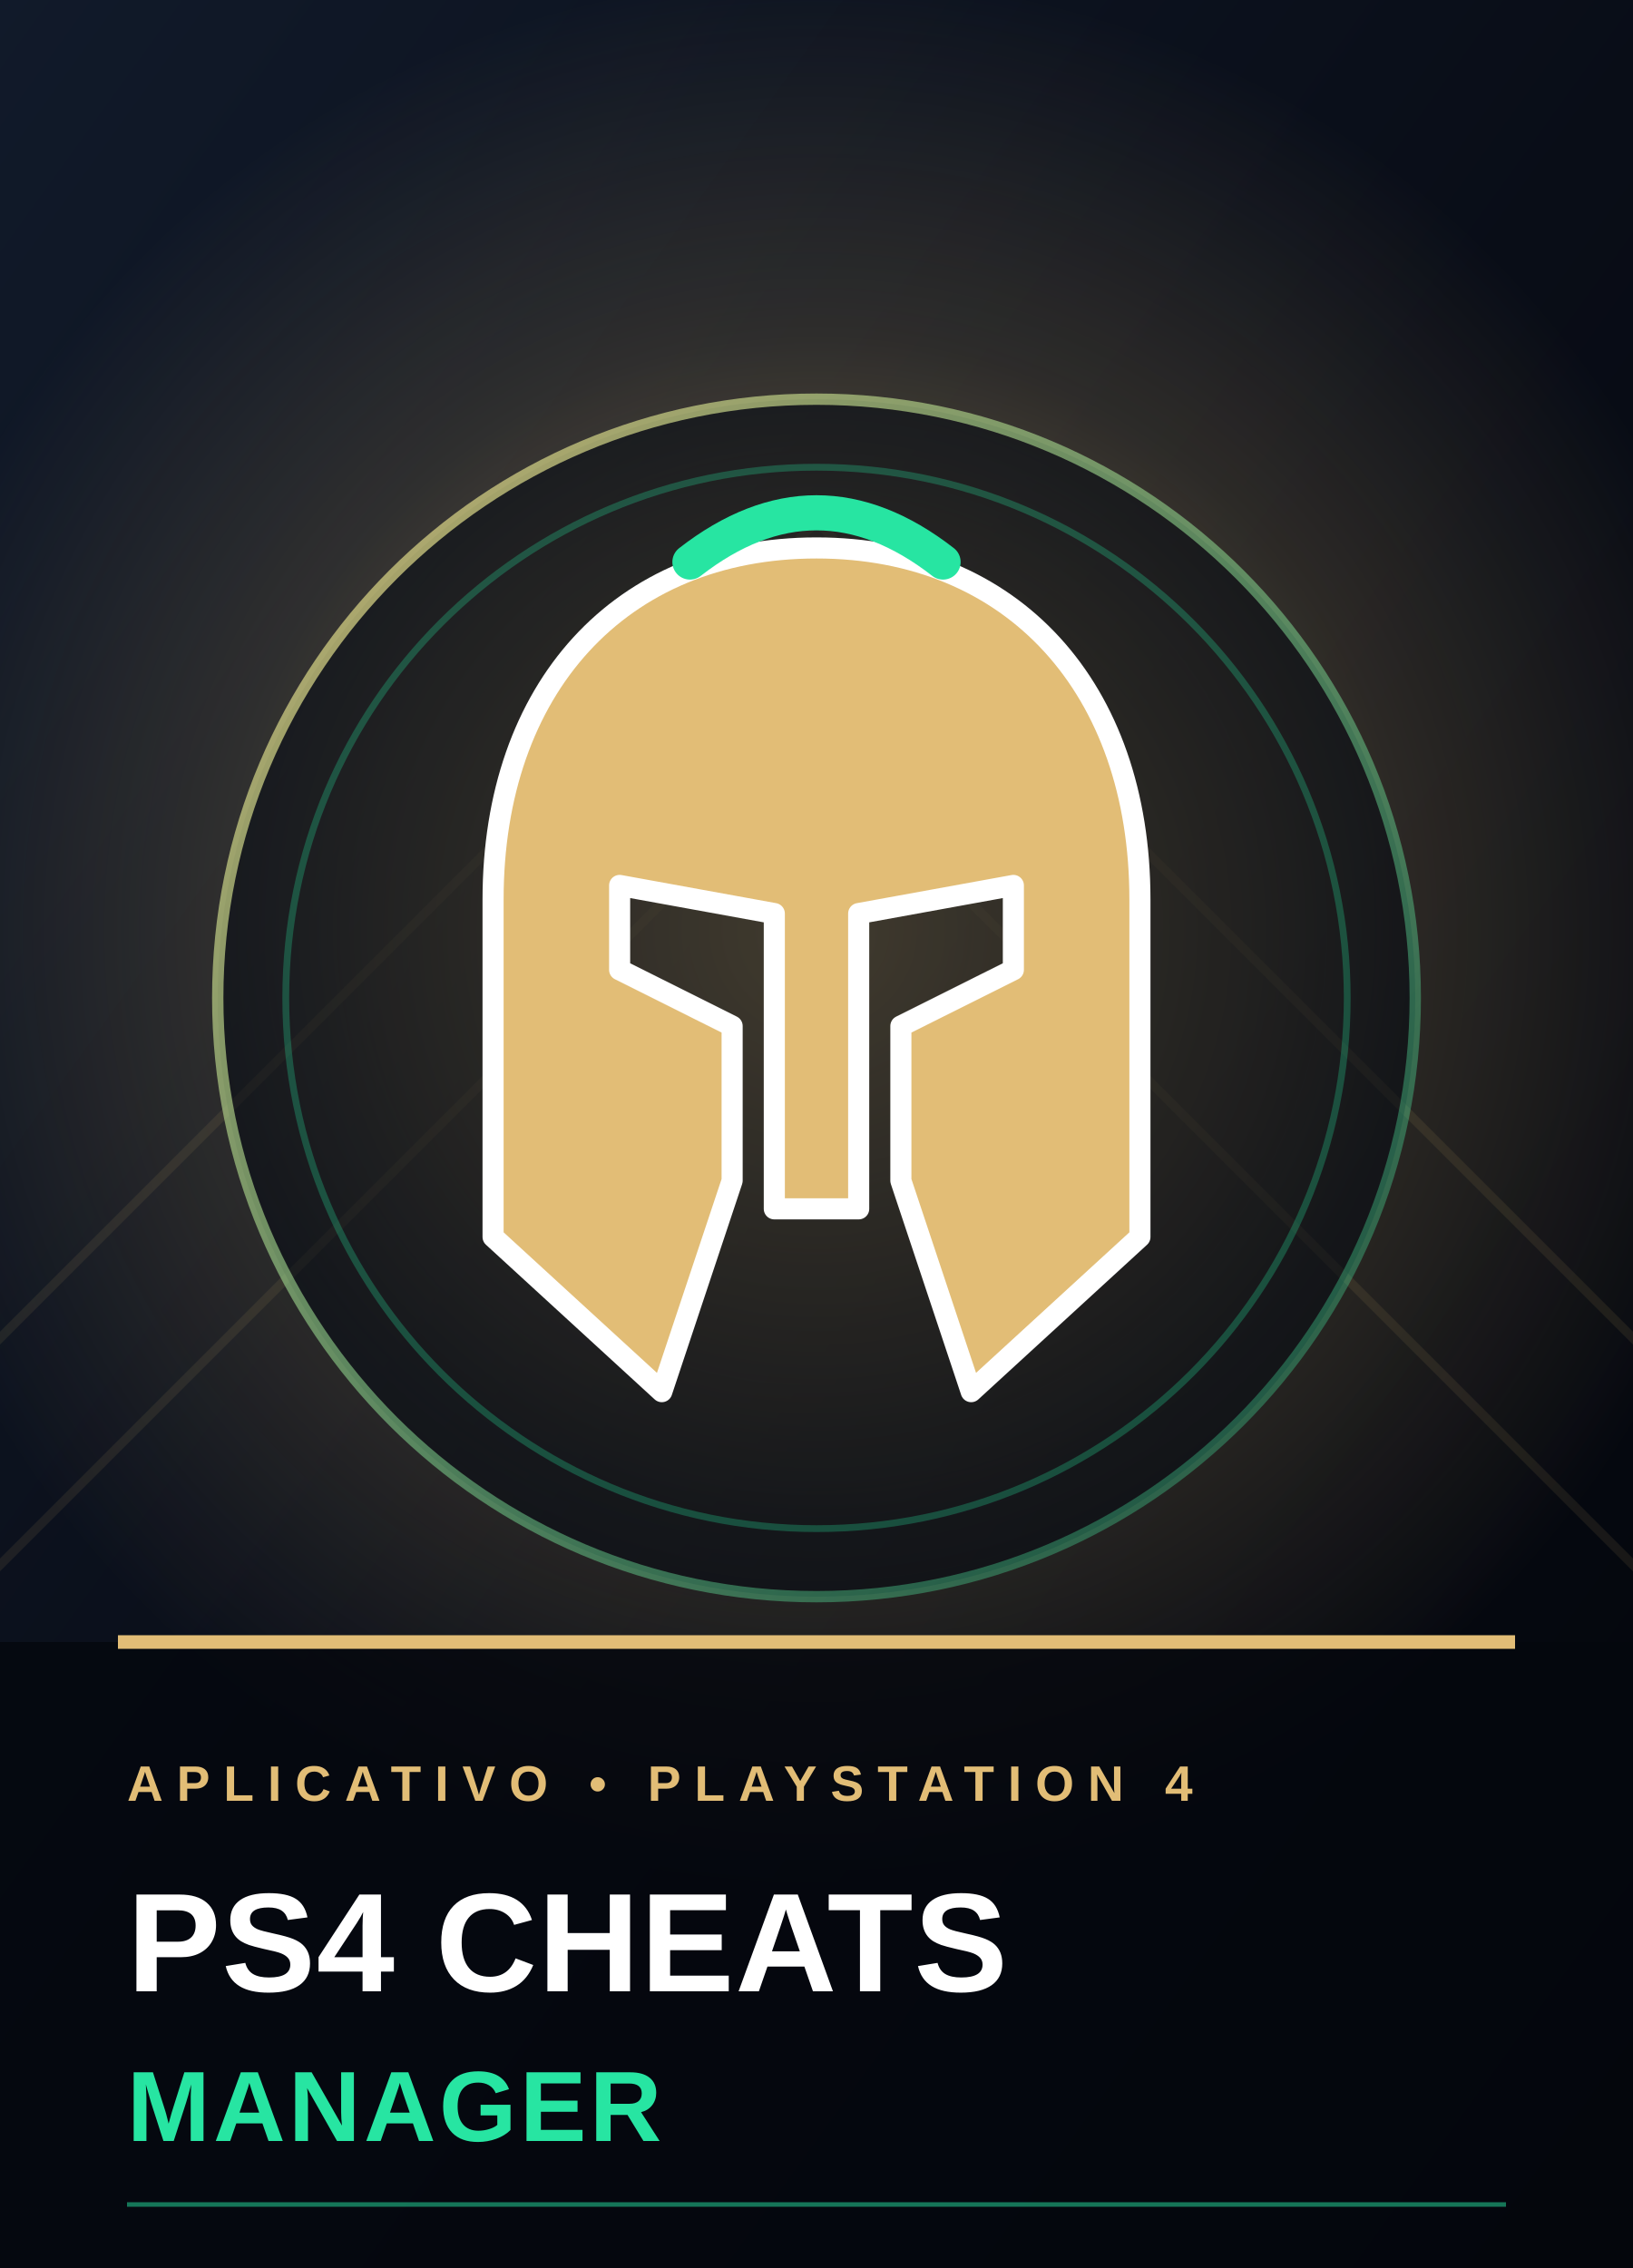
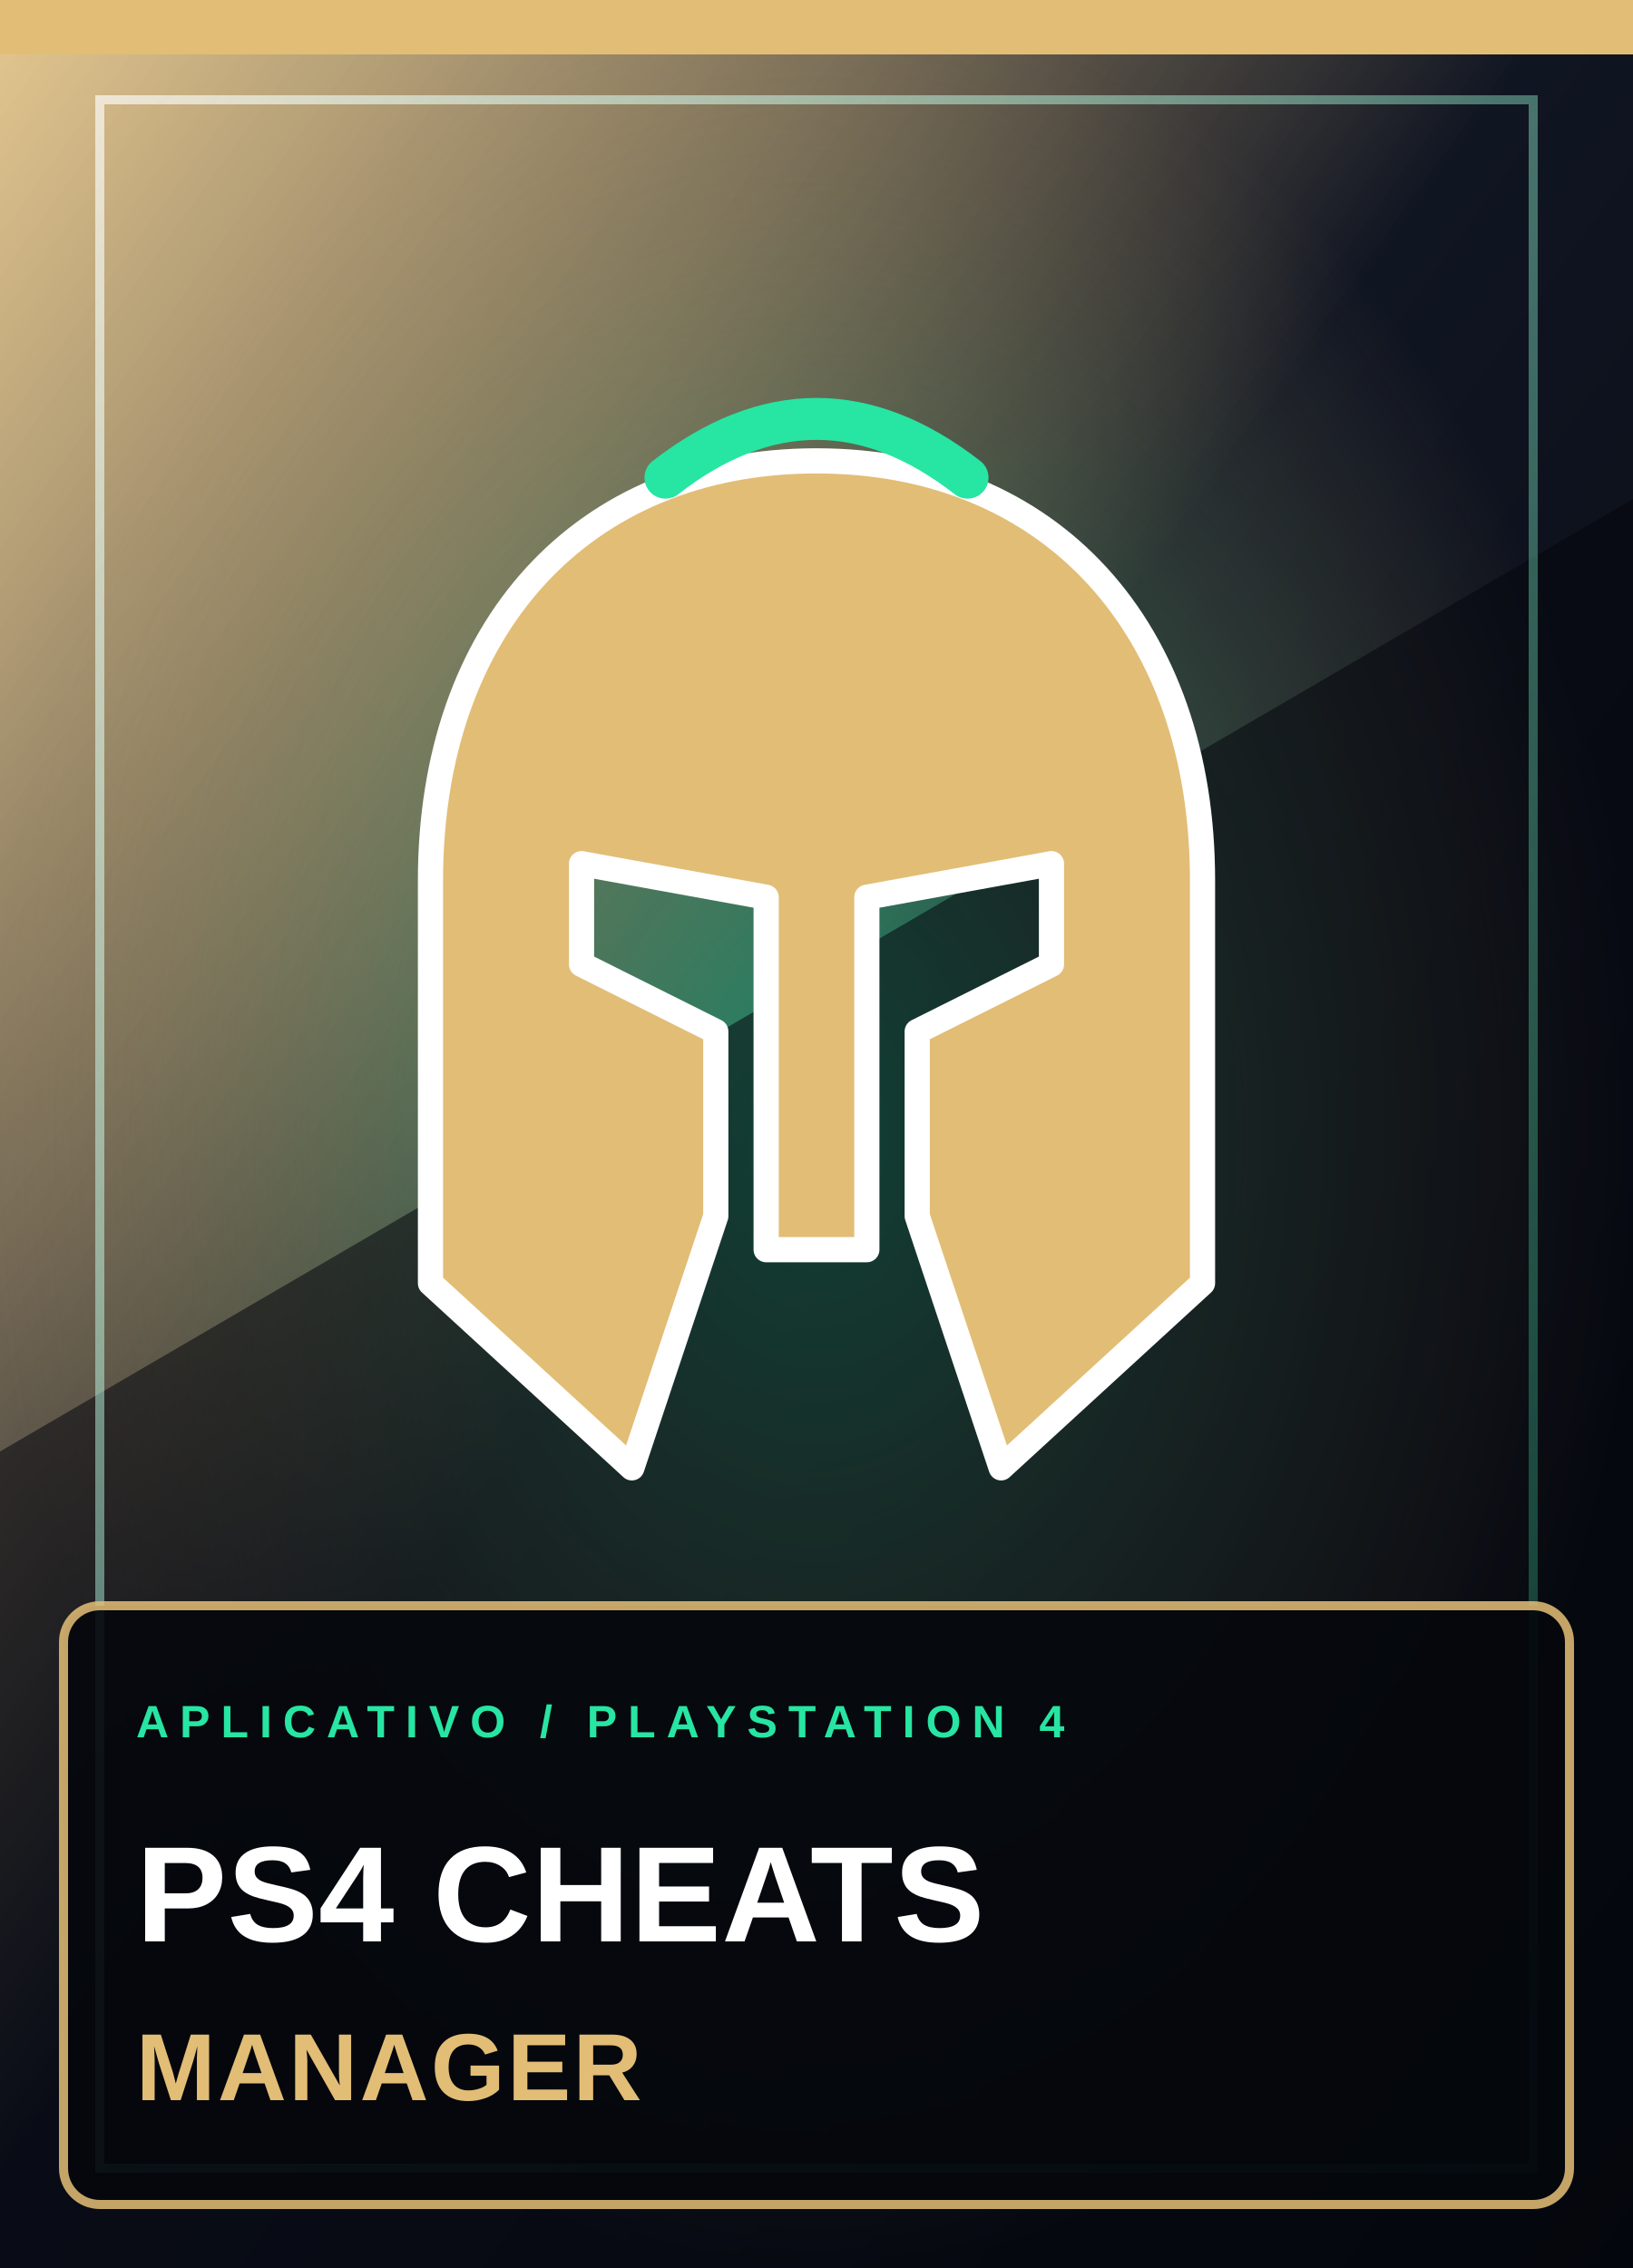
<svg xmlns="http://www.w3.org/2000/svg" viewBox="0 0 360 500" role="img" aria-labelledby="title desc">
  <defs>
    <linearGradient id="bg-cover-3" x1="0" y1="0" x2="1" y2="1">
-       <stop stop-color="#111a2a" />
-       <stop offset=".52" stop-color="#090d17" />
-       <stop offset="1" stop-color="#03050a" />
+       <stop stop-color="#e2bd76" stop-opacity=".78" />
+       <stop offset=".48" stop-color="#101522" />
+       <stop offset="1" stop-color="#05070d" />
    </linearGradient>
    <radialGradient id="glow-cover-3">
-       <stop stop-color="#e2bd76" stop-opacity=".62" />
-       <stop offset=".62" stop-color="#e2bd76" stop-opacity=".16" />
+       <stop stop-color="#27e5a2" stop-opacity=".55" />
      <stop offset="1" stop-color="#e2bd76" stop-opacity="0" />
    </radialGradient>
    <linearGradient id="edge-cover-3" x1="0" y1="0" x2="1" y2="1">
-       <stop stop-color="#e2bd76" stop-opacity=".9" />
-       <stop offset="1" stop-color="#27e5a2" stop-opacity=".25" />
+       <stop stop-color="#fff" stop-opacity=".9" />
+       <stop offset="1" stop-color="#27e5a2" stop-opacity=".28" />
    </linearGradient>
  </defs>
  <rect width="360" height="500" fill="url(#bg-cover-3)" />
-   <circle cx="180" cy="205" r="210" fill="url(#glow-cover-3)" />
-   <path d="M-40 335L180 115 400 335M-40 385L180 165 400 385" fill="none" stroke="#e2bd76" stroke-opacity=".09" stroke-width="2" />
-   <circle cx="180" cy="220" r="132" fill="#050913" fill-opacity=".56" stroke="url(#edge-cover-3)" stroke-width="2.5" />
-   <circle cx="180" cy="220" r="117" fill="none" stroke="#27e5a2" stroke-opacity=".27" stroke-width="1.5" />
-   <g transform="translate(180 220) scale(1.55) translate(-180 -227)">
+   <path d="M0 0h360v500H0z" fill="url(#glow-cover-3)" />
+   <path d="M0 0h360v12H0z" fill="#e2bd76" />
+   <path d="M0 320 360 110v390H0z" fill="#05070d" fill-opacity=".55" />
+   <path d="M22 22h316v456H22z" fill="none" stroke="url(#edge-cover-3)" stroke-opacity=".72" stroke-width="2" />
+   <g transform="translate(180 220) scale(1.85) translate(-180 -227)">
    <g transform="translate(180, 227)">
      <path d="M0,-64 C28,-64 46,-44 46,-14 L46,34 L22,56 L12,26 L12,4 L28,-4 L28,-16 L6,-12 L6,30 L-6,30 L-6,-12 L-28,-16 L-28,-4 L-12,4 L-12,26 L-22,56 L-46,34 L-46,-14 C-46,-44 -28,-64 0,-64 Z" fill="#e2bd76" stroke="#ffffff" stroke-width="3" stroke-linejoin="round" />
      <path d="M-18,-62 Q0,-76 18,-62" fill="none" stroke="#27e5a2" stroke-width="5" stroke-linecap="round" />
    </g>
  </g>
-   <rect x="0" y="362" width="360" height="138" fill="#05070d" fill-opacity=".78" />
-   <path d="M26 362h308" stroke="#e2bd76" stroke-width="3" />
-   <text x="28" y="397" fill="#e2bd76" font-family="Arial,sans-serif" font-size="11" font-weight="800" letter-spacing="3">APLICATIVO  •  PLAYSTATION 4</text>
-   <text x="28" y="439" fill="#fff" font-family="Arial,sans-serif" font-size="31" font-weight="900" letter-spacing=".2">PS4 CHEATS</text>
-   <text x="28" y="472" fill="#27e5a2" font-family="Arial,sans-serif" font-size="22" font-weight="800" letter-spacing=".7">MANAGER</text>
-   <path d="M28 486h304" stroke="#27e5a2" stroke-opacity=".5" />
+   <rect x="14" y="354" width="332" height="132" rx="8" fill="#05070d" fill-opacity=".9" stroke="#e2bd76" stroke-opacity=".86" stroke-width="2" />
+   <text x="30" y="383" fill="#27e5a2" font-family="Arial,sans-serif" font-size="10" font-weight="900" letter-spacing="2.4">APLICATIVO  /  PLAYSTATION 4</text>
+   <text x="30" y="428" fill="#fff" font-family="Arial,sans-serif" font-size="30" font-weight="900" letter-spacing=".1">PS4 CHEATS</text>
+   <text x="30" y="463" fill="#e2bd76" font-family="Arial,sans-serif" font-size="21" font-weight="900" letter-spacing=".5">MANAGER</text>
</svg>
